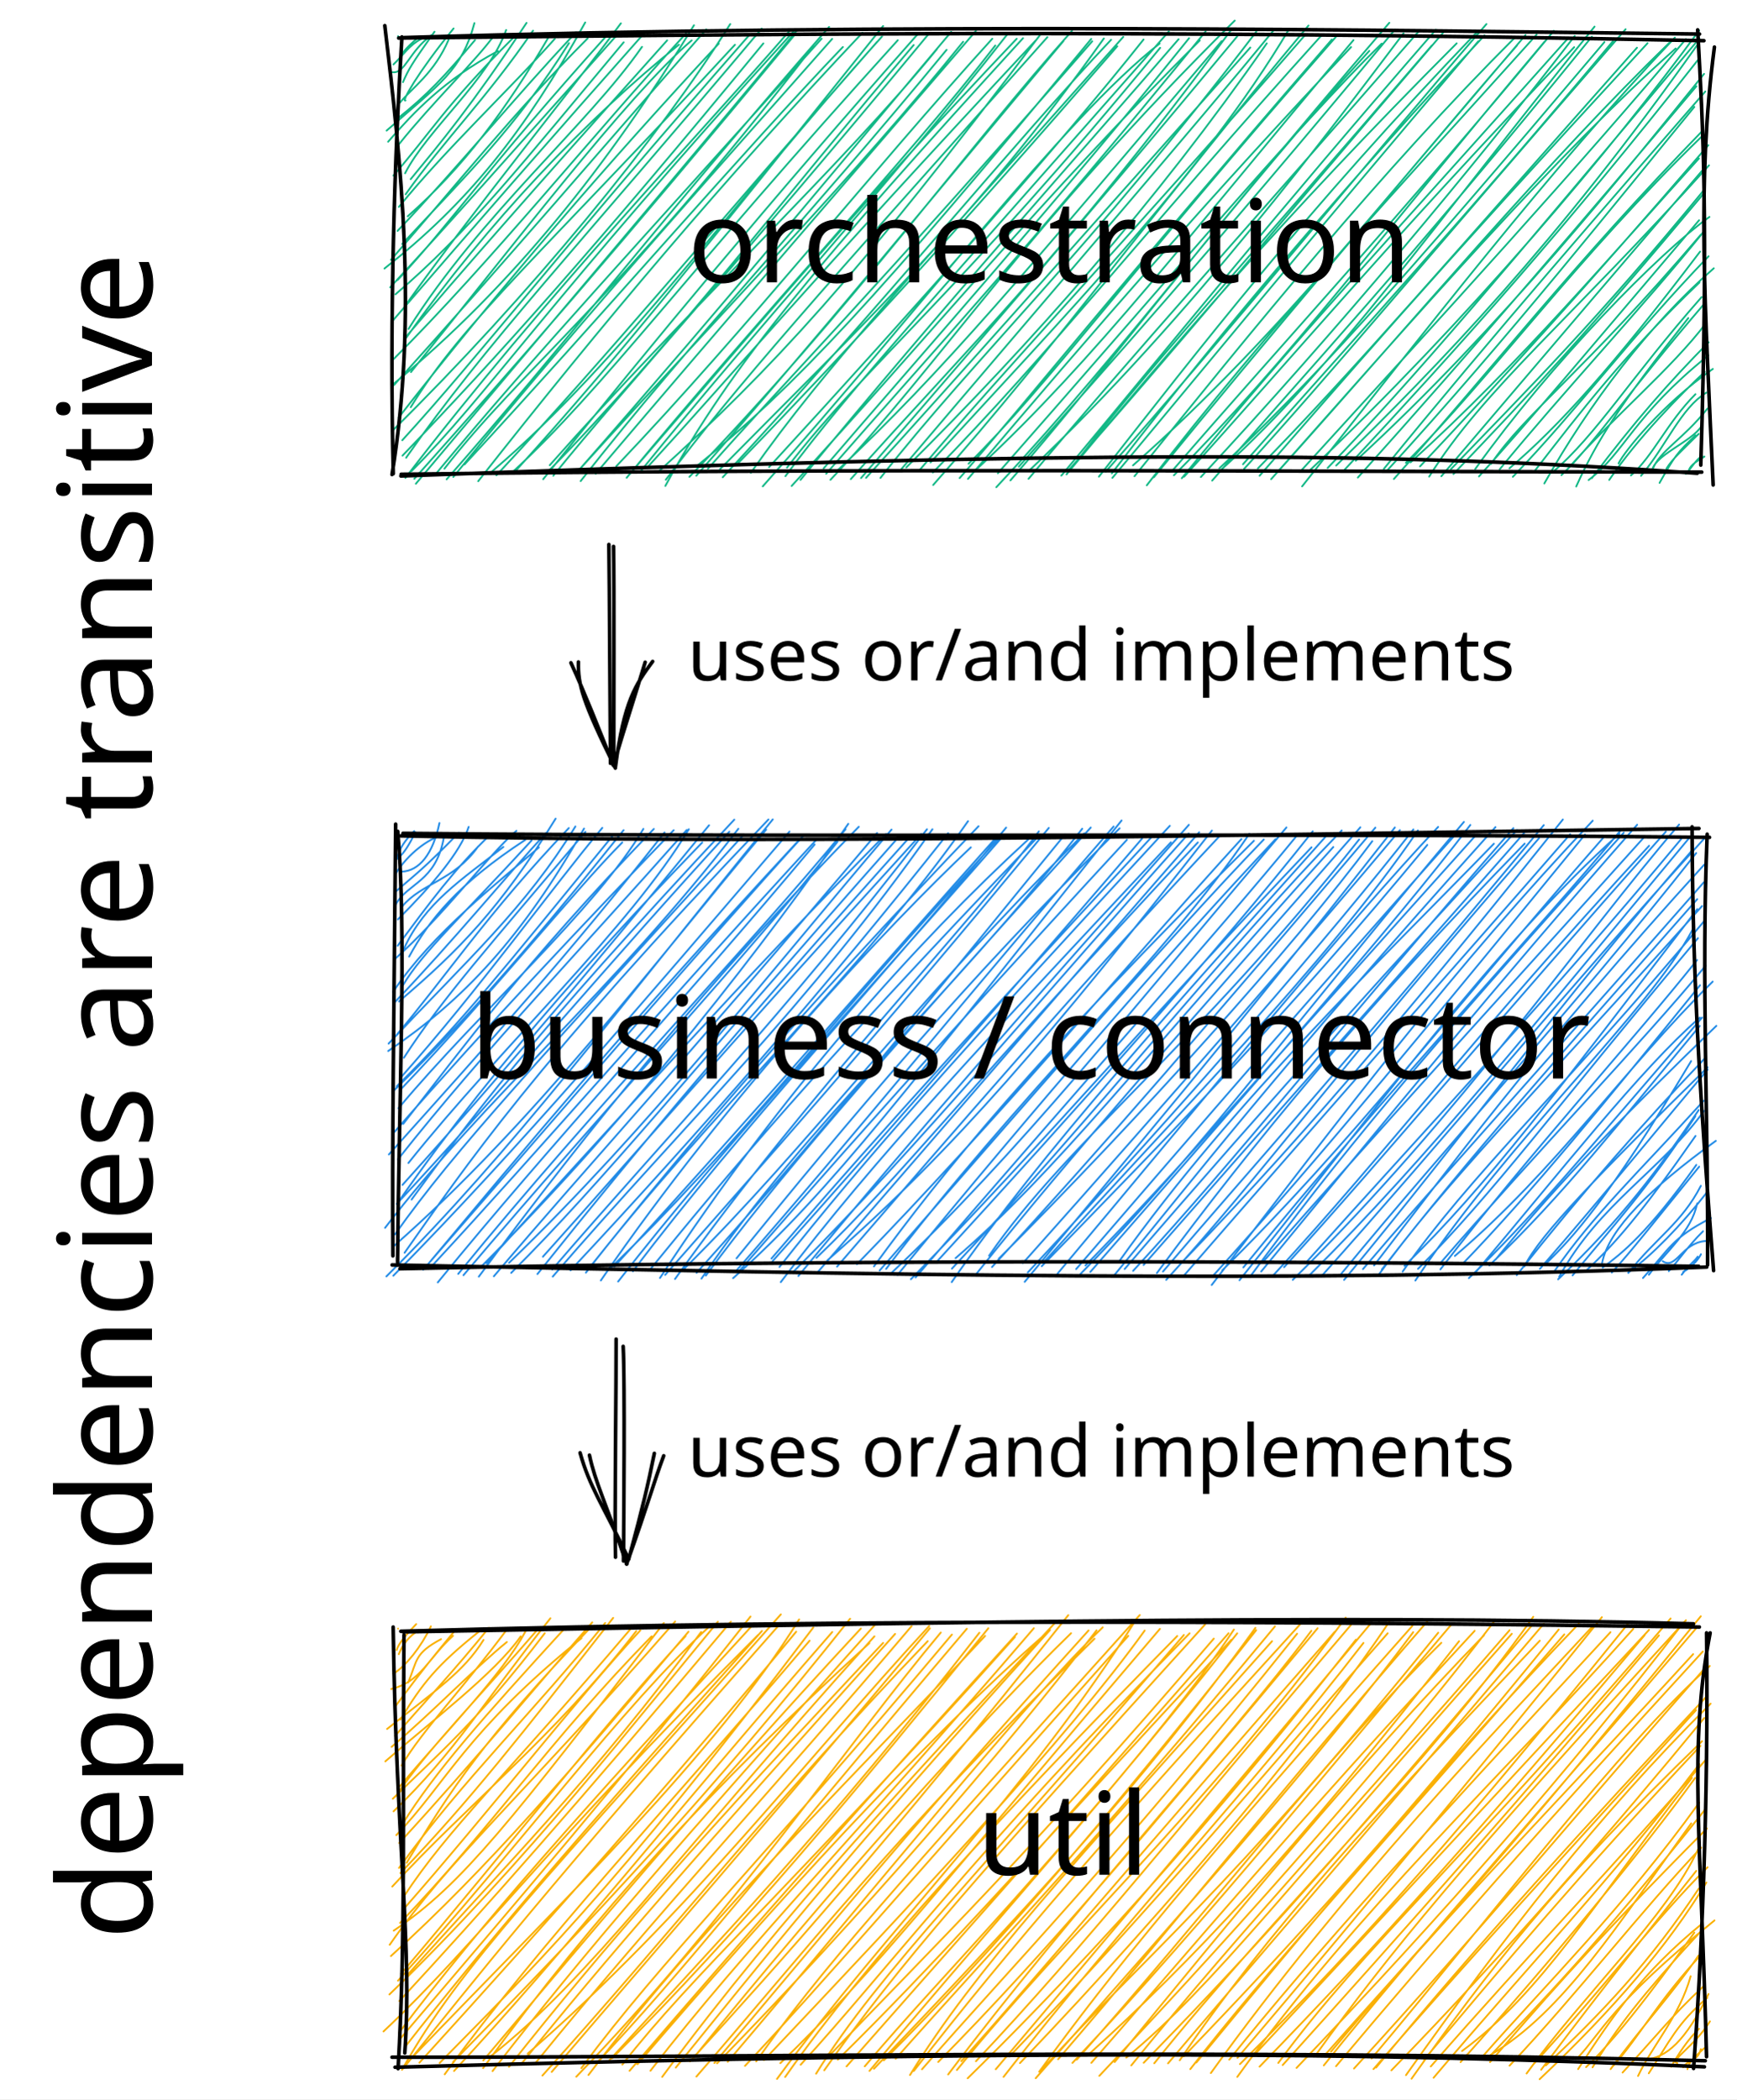
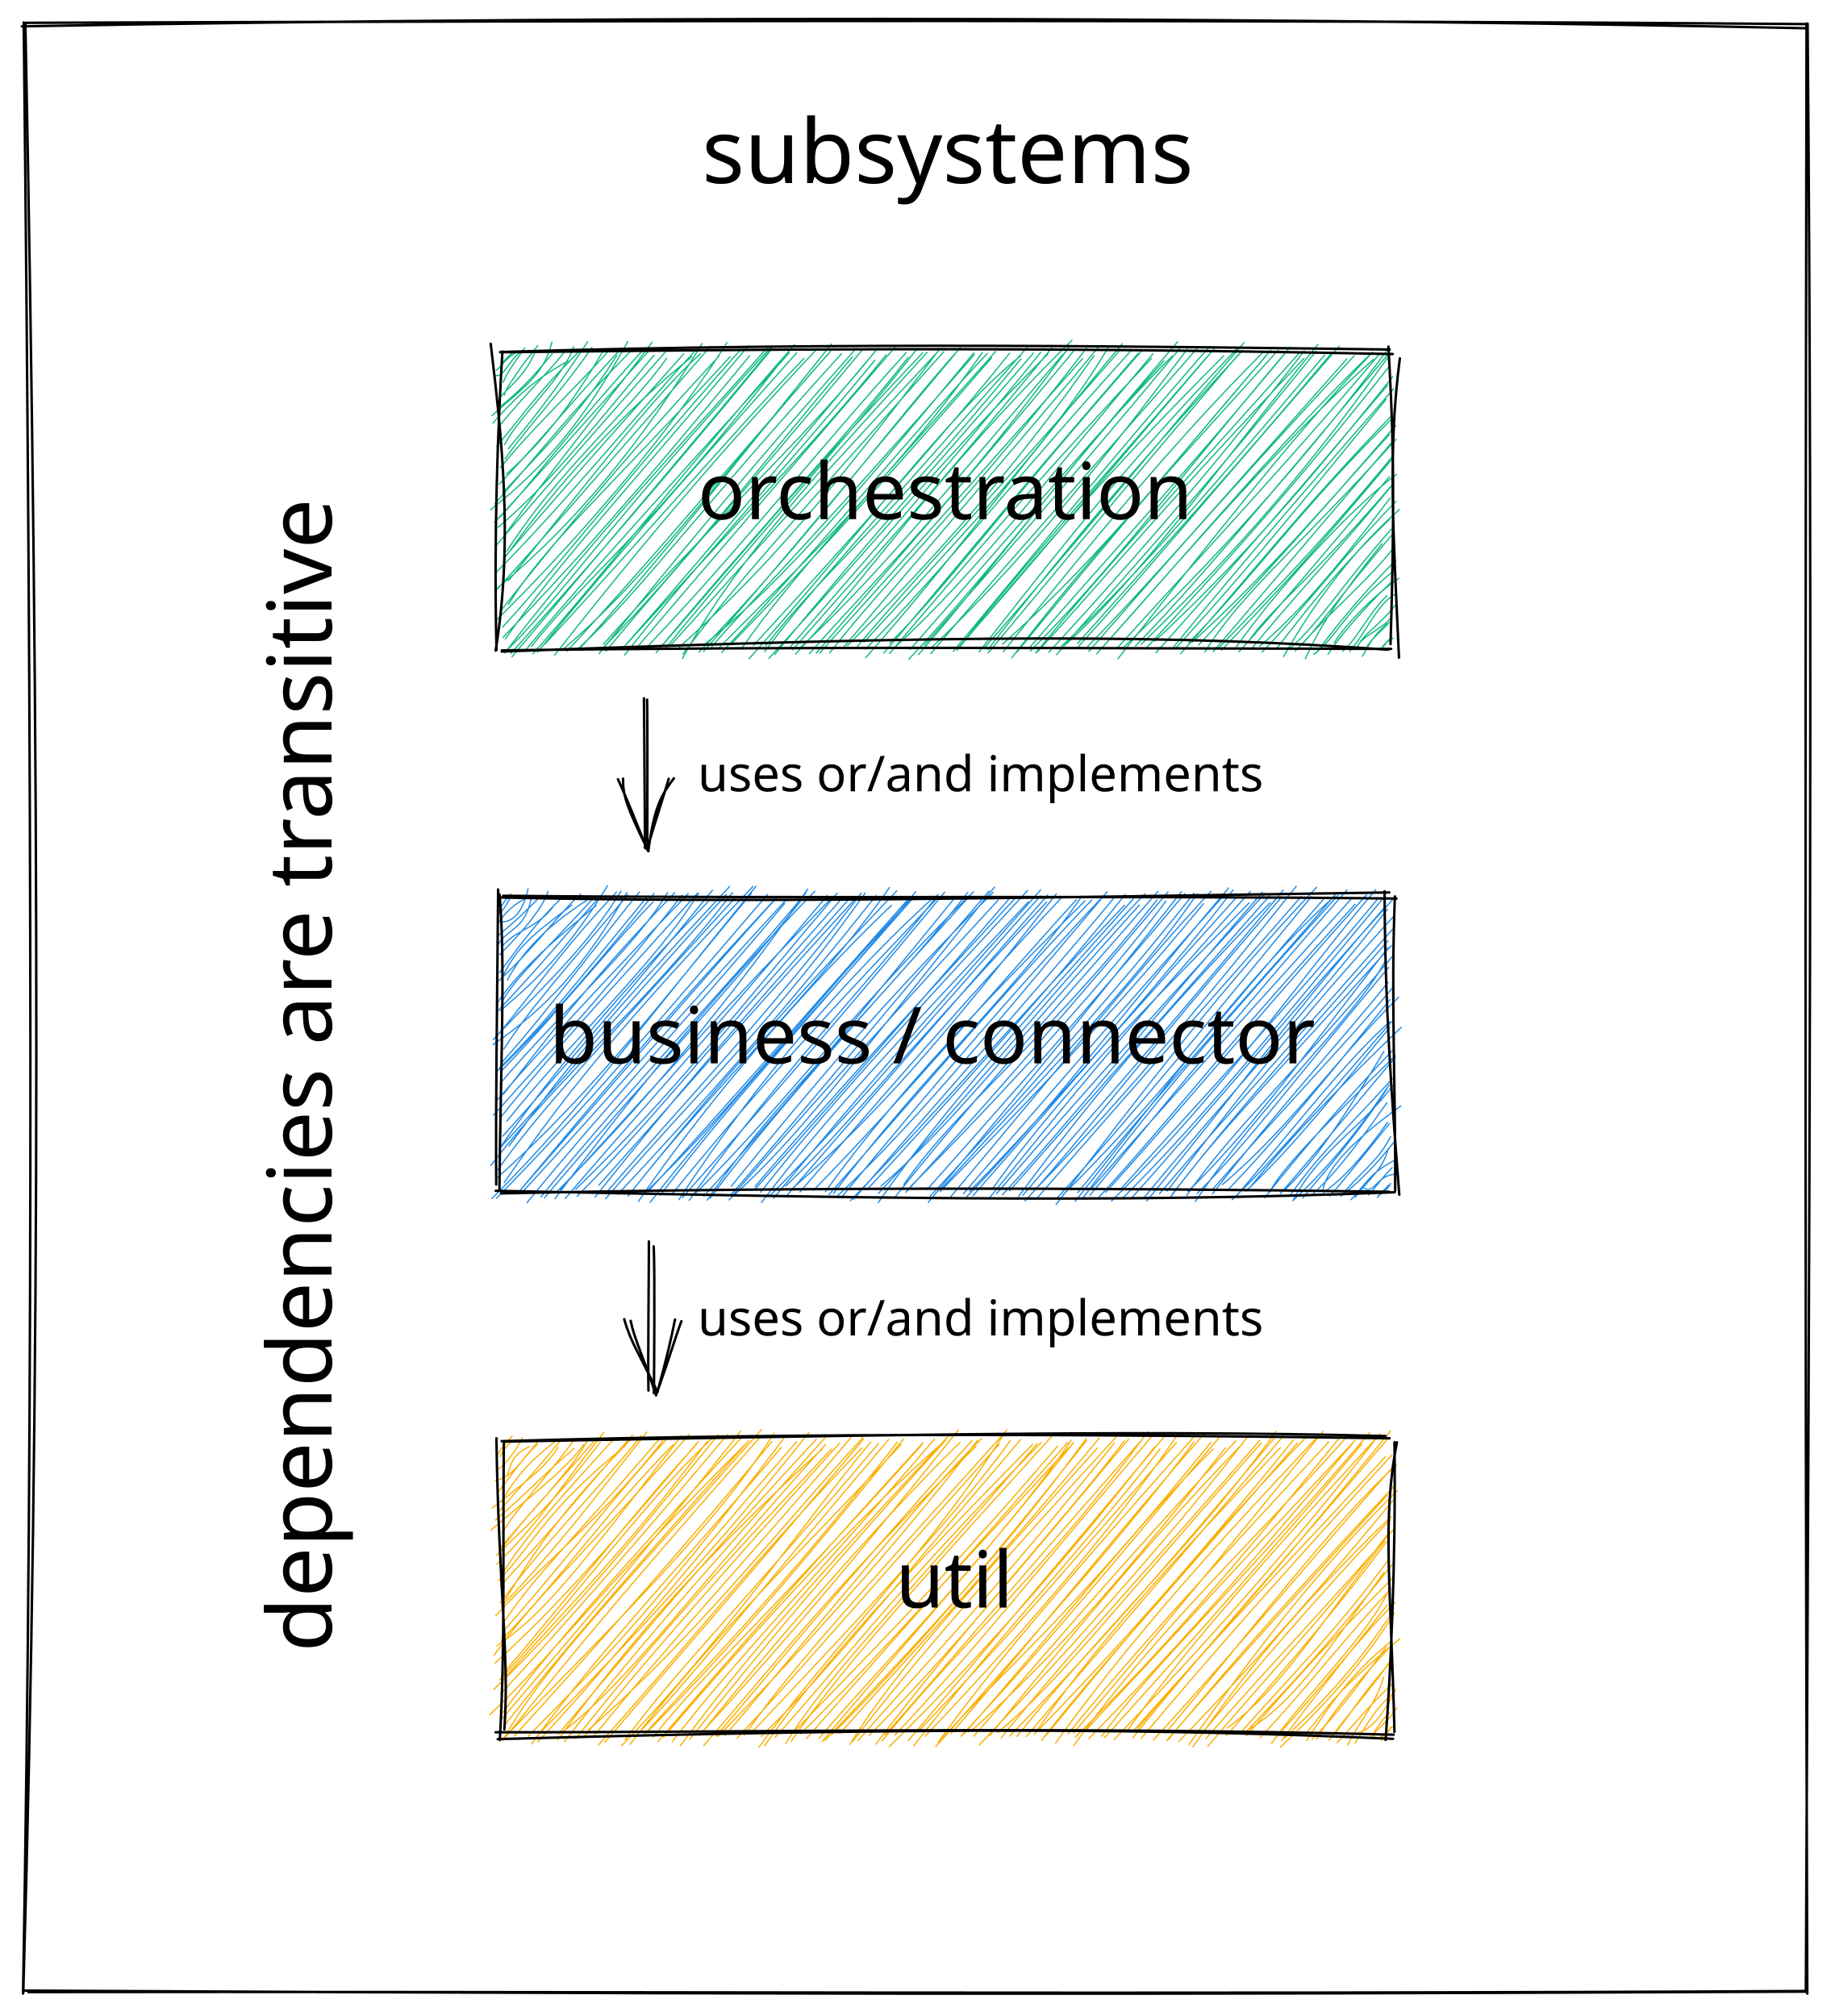
- <svg xmlns="http://www.w3.org/2000/svg" version="1.1" viewBox="0 0 480 580" width="480" height="580">
+ <svg xmlns="http://www.w3.org/2000/svg" version="1.1" viewBox="0 0 740 815" width="740" height="815">
  <defs>
    <style>
      @font-face {
        font-family: "Virgil";
        src: url("https://excalidraw.com/Virgil.woff2");
      }
      @font-face {
        font-family: "Cascadia";
        src: url("https://excalidraw.com/Cascadia.woff2");
      }
    </style>
  </defs>
-   <rect x="0" y="0" width="480" height="580" fill="#ffffff" />
-   <g stroke-linecap="round" transform="translate(110 10) rotate(0 180 60)">
+   <rect x="0" y="0" width="740" height="815" fill="#ffffff" />
+   <g stroke-linecap="round" transform="translate(201.998 141.8884) rotate(0 180 60)">
    <path d="M0 0 C0 0, 0 0, 0 0 M0 0 C0 0, 0 0, 0 0 M-1.28 7.81 C1.46 5.19, 3.04 2.52, 6.4 0.75 M0.38 7.15 C0.79 4.9, 1.54 3.84, 5.51 0.39 M-1.54 9.95 C1.98 10.39, 3.06 4.14, 9.24 -0.28 M1.34 12.7 C2.97 9.05, 3.53 7.99, 10.06 -1.23 M2.03 17.76 C0.85 18.28, 5.2 10.32, 15.34 -2.14 M0.53 18.34 C3.82 14.32, 10.01 10.22, 13.97 0.96 M-3.17 26.09 C11.56 13.17, 17.62 9.42, 21.09 -3.62 M-0.4 22.96 C8.09 16.27, 13.08 10.8, 21.25 1.08 M-2.75 29.16 C4.54 20.79, 12.69 12.13, 27.57 4.11 M0.14 29.99 C9.21 18.58, 22.14 6.15, 26.7 -0.46 M1.93 37.88 C8.1 25.8, 25.06 11.96, 29.86 -1.72 M-1.29 38.51 C8.79 26.96, 12.76 19.51, 31.6 0.66 M3.48 39.51 C11.66 29.56, 20.27 19.3, 35.5 -3.68 M2.08 43.69 C12.69 28.73, 24.54 17.11, 37.29 -1.53 M2.67 49.76 C17.98 36.25, 29.69 20.67, 41.91 -0.28 M0.22 47.17 C13.39 30.98, 31.02 14.53, 43.32 0.71 M1.14 57.41 C18.51 38.73, 32.67 25.14, 47.22 1.92 M-0.16 53.81 C17.2 35.5, 31.92 17.22, 49.16 -1.05 M-3.76 64.19 C19.23 46.16, 35.05 26.38, 51.71 -3.8 M-1.97 61.78 C15.91 41.4, 31.59 21.47, 52.38 0.61 M-2.18 69.39 C16.33 49.3, 26.64 37.52, 60.62 -0.47 M-0.15 67.38 C14.28 52.1, 23.44 37.83, 58.33 -0.92 M2.29 74.01 C21 47.84, 48.34 14.32, 61.57 -3.56 M-0.73 71.32 C19.14 54.55, 34.46 34.98, 62.34 1.69 M2.88 80.89 C22.84 49.27, 52.43 24.52, 67.41 2.94 M-1.88 79.07 C20.65 52.98, 43.39 26.91, 67.4 -0.13 M2.28 83.28 C24.78 51.52, 52.11 22.79, 77.61 2.34 M1.66 83.67 C17.63 65.02, 35.73 44.25, 74.35 1.16 M3.55 92.81 C31.22 58.68, 63.16 16.59, 81.13 1.16 M-1.75 89.74 C26 62.08, 54.45 26.47, 79.56 -0.74 M-1.17 96.01 C31.37 69.22, 58.24 35.52, 81.77 -3.02 M-1.12 96.38 C28.15 63.96, 59.65 27.24, 85.15 -1.87 M3.5 102.5 C17.99 78.85, 39.73 60.15, 93.1 2.36 M0.14 105.38 C28.14 69.6, 57.82 35.18, 88.62 2.05 M-1.67 109.11 C35.98 72.08, 72.33 27.82, 91.79 -3.36 M1.16 111.64 C22.59 88.21, 43.44 60.75, 97.09 -0.35 M2.22 116.47 C23.76 85.59, 49.78 58.07, 100.48 -2.1 M1.22 115.89 C27.13 88.99, 54.11 58.92, 100.95 1.99 M3.69 120.19 C24.19 99.83, 41.86 72.69, 109.21 -1.23 M2.01 122.06 C40.29 72.13, 84.62 25.71, 108.09 -1.37 M4.92 123.65 C40.67 81.12, 79.05 36.22, 110.23 -1.65 M4.48 122.29 C31.9 91.6, 60.27 59.28, 109.54 -0.3 M12.8 119.5 C34.33 91.83, 60.22 73.29, 114.76 2.78 M10.72 120.59 C38.64 87.01, 65.68 58.18, 117.04 0.69 M13.42 122.43 C43.84 87.96, 74.97 47.77, 119.12 -2.57 M15.25 121.8 C53.49 74.85, 93.84 30.41, 119.96 0.74 M18.35 118.34 C55.78 77.96, 95.86 31.2, 122.92 2.99 M22.14 122.96 C56.4 79.42, 90.5 39.01, 128.35 -0.96 M26.04 120.19 C62.73 88.86, 91.72 46.71, 133.74 0.09 M27.17 121.33 C58.82 87.36, 86.27 54.03, 132.38 1.55 M32.67 119.9 C61.37 88.18, 82.69 61.29, 134.04 -2.81 M31.56 120.5 C57.22 96.9, 77.54 67.8, 138.1 1.11 M41.53 120.2 C74.56 86.78, 107.71 43.19, 142.5 2.43 M40.1 122.4 C71.3 83.55, 102.39 46.06, 143.56 -0.51 M41.91 118.54 C78.65 76.96, 123.8 34.54, 148.92 3.57 M42.89 121.44 C64.49 94.78, 92.53 64.69, 146.58 -0.55 M50.45 122.92 C82.01 82.79, 111.97 51.9, 151.59 3.76 M49.47 120.46 C91.04 73.14, 130.18 25.61, 152.85 -1.19 M50.04 119.81 C91.38 74.18, 126.45 38.41, 156.17 1.53 M54.58 120.91 C91.69 77.25, 127.04 36.49, 159.7 -1.48 M63.17 122 C99.7 77.73, 141.05 33.62, 165.05 2.57 M60.3 118.83 C97 80.26, 130.51 37.8, 164.21 0.7 M66.82 120.46 C100.8 78.46, 135.67 41.16, 168.23 -0.33 M65.73 118.96 C94.83 85.35, 125.43 48.6, 170.96 0.71 M73.86 124.26 C92.09 90.64, 116.47 62.07, 172.71 0.55 M69.21 118.77 C90.94 95.12, 112.55 69.26, 176.17 1.21 M71.85 120.42 C103.36 91.79, 126.58 67.03, 177.34 -0.24 M73.99 122.55 C93.51 96.53, 115.39 72.09, 179.44 0.27 M80.52 121.74 C124.2 76.7, 158.91 28.96, 186.22 -1.45 M82.41 121.43 C116.33 83, 147.19 45.05, 183.87 1.35 M82.53 118.79 C109.61 96.86, 131.78 73.19, 191.56 0.75 M85.62 119.52 C106.16 96.19, 130.7 71.55, 191.83 1.41 M88.95 119.65 C127.07 80.96, 159.24 51.07, 195.05 0.62 M89.72 121.87 C132.97 75.28, 171.16 28.31, 197.05 0.98 M94.06 117.89 C123.67 87.31, 152.3 56.37, 198.75 2.79 M97.49 120.63 C118.13 91.19, 144.85 62.73, 200.4 0.21 M100.78 124.38 C143.66 76.39, 183.8 22.85, 210.47 2.02 M102.54 119.05 C143.19 74.82, 183.72 29.03, 206.02 0.91 M107.48 119.2 C129.77 90.38, 154.68 71.41, 210.6 3.22 M107.04 121.57 C125.63 96.48, 149.43 71.08, 213.03 -1.34 M108.77 124.26 C146.81 82.86, 178.19 44.38, 221.56 1.17 M111.2 122.6 C150.72 74.38, 190.3 30.37, 215.7 0.83 M117.61 119.41 C144.69 87.83, 183.81 43.83, 218.6 0.55 M118.31 120.89 C147.45 87.43, 173.35 59.82, 223.18 -1.33 M119.49 122.57 C150.06 90.33, 173.61 52.68, 231.22 -4.31 M121.62 119.79 C150.46 92.79, 172.67 66.17, 227.61 1.35 M125.11 122.38 C157 86.51, 183.82 61.07, 230.05 -1.49 M127.94 122.09 C156.9 88.44, 186.32 54.98, 231.9 0.05 M129.32 122.03 C155.79 92.93, 178.84 66.82, 235.52 3.13 M133.3 122.06 C160.02 88.09, 190.64 59.73, 237.19 -1.26 M140.44 119.16 C175.16 84.63, 209.5 45.94, 240.07 1.98 M139.15 119.54 C179.55 71.92, 221.05 23.96, 241.86 -1.49 M147.15 117.76 C182.22 79.29, 222.26 38.51, 246.28 -2.03 M144.04 119.99 C170.49 88.72, 197.52 60.79, 250.46 -0.09 M147.88 124 C182.56 84.89, 210.04 46.56, 251.6 -2.94 M147.79 120.55 C180.13 87.66, 206.7 53.45, 255.29 -0.32 M157.65 118.12 C179.16 97.01, 201.54 65.82, 259.2 0.16 M155.2 122.09 C176.22 98.04, 194.98 73.83, 258.04 0.93 M157.5 122.32 C192 81.54, 225.83 42.73, 263.37 3.01 M160.25 119.31 C192.81 89.14, 218.59 54.94, 264.03 1.08 M165.32 124.62 C202.15 85.24, 231.8 43.93, 268.4 4.05 M165.75 120.76 C207.76 73.1, 249.01 24.19, 271.83 2.04 M169.22 122.74 C194.55 93.72, 215.93 63.87, 273.94 -3.71 M171.55 118.93 C196.44 90.66, 221.98 62.58, 275.52 -1.85 M174.45 119.98 C219.4 77.46, 258 25.37, 277.87 -0.8 M174.24 122.3 C203.82 86.98, 234.36 53.42, 282.31 -1.63 M184.74 121.07 C207.5 91.32, 227.48 70.26, 285.69 2.55 M183.3 121.41 C211.76 87.31, 242.81 48.73, 286.79 -1.77 M185.17 120.08 C214.22 87.1, 235.8 60.95, 289.38 -1.65 M184.82 120.93 C214.28 85.61, 243.88 50.79, 292.55 1.97 M195.58 120.29 C229.75 81.61, 266.6 36.11, 300.78 -3.36 M193.69 121.69 C221.24 86.6, 250.99 47.93, 298.45 -1.44 M197.41 122.03 C221.4 93.41, 247.44 61.42, 298.5 1.43 M197.25 120.78 C229.52 78.65, 265.47 37.16, 300.22 -0.21 M203.09 118.58 C244.1 82.6, 277.19 39.09, 309.22 2.56 M203.52 121.58 C236.4 80.67, 272.23 36.7, 308.72 0.29 M206.92 124.08 C240.82 79.91, 277.89 40.43, 314.64 -0.44 M208.87 121.87 C241.31 82.12, 274.4 43.45, 311.57 -0.32 M214.41 121.32 C245.98 89.8, 272.11 54.5, 316.81 1.53 M214.18 119.82 C243.29 86.08, 277.03 49.76, 319.4 -1.5 M217.24 121.7 C247.87 87.96, 270.75 60.2, 325.02 3.03 M216.59 122.13 C245.71 86.16, 275.75 54.02, 323.47 0.4 M221.86 121.8 C259.39 81.47, 296.93 36.52, 325.17 -0.06 M224.98 122.79 C250.89 92.78, 277.77 64.38, 329.91 0.13 M227.74 119.53 C259.19 91.19, 285.46 53.1, 330.65 -2.65 M226.96 119.4 C252.14 95.87, 273.99 71.91, 333.37 1.63 M233.5 118.27 C267.1 80.34, 295.61 49.36, 335.72 1.39 M233.82 119.53 C257.98 93.08, 283.33 62.4, 339.23 -1.93 M237.61 119.42 C263.58 93.03, 291.75 60.18, 342.37 3.18 M238.09 121.44 C261.54 94.63, 282.57 69.83, 345.29 1.94 M241.28 122.39 C281.49 77.07, 320.16 32.62, 353.06 3.39 M243.2 120.25 C280.99 78.13, 318.42 33.61, 351.3 1.84 M249.84 124.38 C284.26 80.92, 318.41 36.67, 352.84 0.4 M249.69 119.9 C289.02 76.81, 327.16 35.11, 355.89 0.8 M251.6 120.3 C295.68 78.6, 336.03 30.52, 359.55 -1.59 M256.89 119.29 C280.5 94.99, 305.4 65.26, 359.61 0.62 M259.24 118.63 C288.07 90.33, 319.47 58.24, 359.27 2.1 M261.08 120.32 C294.17 84.77, 322.81 52.78, 359.15 6.65 M264.67 117.29 C305.11 80.21, 339.3 37.13, 360.91 10.41 M265.24 121.94 C296.98 86.58, 328.29 50.02, 358.79 13.83 M272.42 119.55 C300.8 84.6, 337.22 42.84, 361.26 15.27 M273.16 120.19 C307.06 83.18, 337.49 44.72, 358.22 19.54 M278.51 117.86 C301.79 94.57, 325.65 61.29, 360.32 27.66 M275.2 122.34 C301.88 92.54, 325.31 62.31, 360.7 25.9 M279.81 117.74 C310.1 90.39, 336.33 59.26, 359.49 33.79 M282.42 118.86 C304.57 95.31, 326.3 71.6, 362.09 30.11 M284.95 121.68 C300.16 97.38, 323.85 78.42, 362.27 35.68 M288.31 121.58 C318.6 85.98, 347.17 52.57, 360.32 37.21 M291.66 120.97 C313.17 98.45, 328.52 82.1, 361.17 43.04 M290.95 119.63 C311.41 98.4, 331.36 78.51, 361.11 42.22 M297.66 119.62 C318.45 90.45, 348.8 59.53, 362.4 49.93 M298.71 121.63 C312.74 106.18, 327.15 88.91, 359.53 50.85 M302.03 118.19 C311.61 104, 327.48 92.99, 360.03 54.82 M304.43 119.67 C321.84 98.4, 344.34 74.47, 360.9 53.89 M308.08 121.73 C325.47 103.75, 340.68 83.08, 362.16 60.8 M307.13 119.39 C320.84 107.69, 335.52 91.5, 359.81 59.51 M316.77 123.57 C329.37 101.3, 345.72 79.71, 363.6 64.12 M314.15 120.07 C326.52 104.07, 339.08 87.73, 359.64 68.04 M321.5 121.26 C330.38 112.89, 340 98.28, 360.8 74.13 M318.89 120.65 C331.45 109.86, 340.4 94.58, 360.24 72.07 M325.58 124.42 C331.34 111.66, 337.71 101.63, 356.55 77.87 M322.97 119.83 C336.42 104.58, 351.83 91.96, 361.48 79.24 M329.01 122.63 C339.11 114.91, 341.23 105.03, 362.09 88.2 M329.91 122.11 C341.55 106.6, 351.4 95.43, 362.17 84.56 M337.28 118.03 C338.88 114.78, 349.26 101.73, 363.34 91.93 M334.7 122.6 C342.59 110.98, 354.75 98.61, 361.11 92.73 M343.49 121.46 C350.5 113.14, 354.51 102.74, 361.57 98.46 M340.7 121.36 C346.83 116, 350.63 106.85, 358.53 98.91 M346.5 120.6 C346.37 115.97, 357.56 112.18, 360.28 107.61 M346.7 119.7 C348.54 114.62, 355.03 111.48, 361.85 102.88 M348.61 123.42 C352.8 116.03, 353.42 115.12, 358.56 110.28 M350.5 119.49 C352.17 116.73, 355.05 114.27, 359.42 109.87 M356.46 120.66 C356.9 118.74, 358.06 117.92, 361.01 116.14 M355.87 120.94 C357.54 119.18, 358.65 116.99, 360.35 115.99" stroke="#12b886" stroke-width="0.5" fill="none" />
    <path d="M1.7 0.38 C138.85 -3.83, 275.76 -1.61, 359.66 -0.59 M0.16 0.51 C99.4 -0.48, 199.81 -1.99, 360.87 1.24 M363.77 3.01 C358.83 40.56, 361.2 74.57, 363.42 123.99 M359.14 -1.75 C360.66 25.73, 362.08 50.5, 360 118.5 M359.03 120.76 C274.24 114.72, 190.56 114.47, 0.78 121.51 M360.27 120.44 C245.43 120.27, 130.99 119.34, 0.86 121.04 M-1.68 121.11 C5.46 77.52, 0.86 34.98, -3.67 -2.92 M-1.33 120.88 C-2.43 76.62, -0.89 31.91, 1.06 0.2" stroke="#000000" stroke-width="1" fill="none" />
  </g>
-   <g transform="translate(190 50) rotate(0 103.5 20)">
+   <g transform="translate(281.998 181.8884) rotate(0 103.5 20)">
    <text x="0" y="28" font-family="Virgil, Segoe UI Emoji" font-size="31.765px" fill="#000000" text-anchor="start" style="white-space: pre;" direction="ltr">orchestration</text>
  </g>
  <g stroke-linecap="round">
-     <g transform="translate(169.2039 150) rotate(0 -0.2497018 30.66949)">
+     <g transform="translate(261.2019 281.8884) rotate(0 -0.2497018 30.66949)">
      <path d="M0.33 0.97 C0.56 10.98, 0.39 49.93, 0.41 59.59 M-0.95 0.43 C-0.79 10.66, -0.62 51.04, -0.51 60.91" stroke="#000000" stroke-width="1" fill="none" />
    </g>
-     <g transform="translate(169.2039 150) rotate(0 -0.2497018 30.66949)">
+     <g transform="translate(261.2019 281.8884) rotate(0 -0.2497018 30.66949)">
      <path d="M-9.37 32.91 C-9.5 39.09, -8.37 43.57, 0.83 62.17 M-11.44 33.13 C-7.46 41.85, -3.85 51.06, 0.3 61.45" stroke="#000000" stroke-width="1" fill="none" />
    </g>
-     <g transform="translate(169.2039 150) rotate(0 -0.2497018 30.66949)">
+     <g transform="translate(261.2019 281.8884) rotate(0 -0.2497018 30.66949)">
      <path d="M11.15 32.75 C6.55 39.03, 3.21 43.53, 0.83 62.17 M9.08 32.97 C6.41 41.83, 3.37 51.1, 0.3 61.45" stroke="#000000" stroke-width="1" fill="none" />
    </g>
  </g>
-   <g stroke-linecap="round" transform="translate(110 230) rotate(0 180 60)">
+   <g stroke-linecap="round" transform="translate(201.998 361.8884) rotate(0 180 60)">
    <path d="M0 0 C0 0, 0 0, 0 0 M0 0 C0 0, 0 0, 0 0 M-0.27 7.32 C0.18 4.57, 2.07 2, 4.46 -0.37 M0 7.16 C1.76 5.53, 2.87 3.72, 4.79 0 M0.85 10.84 C5.9 10.74, 9.64 5.88, 11.43 -2.6 M-0.68 11.4 C2.87 5.72, 8.6 1.65, 11.93 0.94 M-0.71 19.97 C2.75 13.85, 10.32 13.77, 12.61 1.61 M-0.82 16.47 C4.86 11.54, 6.97 10.18, 16.79 0.08 M1.09 20.51 C6.57 13.88, 15.41 13.43, 22.11 3.89 M-0.04 24.01 C9.21 14.82, 17.24 5.44, 19.51 -1.54 M1.6 32.17 C7.43 19.42, 17.56 13.08, 29.1 4 M-0.14 31.33 C8.7 19.51, 15.42 10.22, 25.49 0.59 M3.05 34.32 C8.52 24.25, 16.52 14.24, 35.12 2.08 M-0.98 35.06 C12.3 23.33, 25.37 5.71, 32.71 -0.45 M-1.4 44.09 C9.29 27.96, 28.5 13.08, 38.91 4.15 M1.38 42.19 C6.74 33.09, 17.91 22.91, 36.9 2.22 M0.26 46.7 C16.88 32.56, 28.31 20.89, 43.53 -3.8 M-1.23 47.24 C15.61 29.68, 30.22 11.65, 40.84 0.21 M-2.62 58.35 C19.34 35.02, 35.33 20.69, 49 -1.65 M-0.41 55.96 C13.02 40.08, 24.66 22.44, 47.18 -1.21 M-2.73 60.4 C18.08 46.32, 34.39 28.93, 51.39 -1.07 M1.61 62.25 C12.36 45.63, 25.51 31.06, 51.78 -0.17 M-0.38 70.15 C17.58 52.49, 28.57 38.47, 59.51 0.67 M0.61 67.88 C22.42 43.39, 42.23 15.72, 56.44 -1.27 M0.47 71.28 C26.56 43.92, 48.51 16.32, 61.96 2.76 M-1.49 71.63 C23.72 47.28, 47.12 18.32, 62.32 -0.63 M0.1 76.22 C22.58 49.36, 54.74 21.15, 67.79 -0.98 M1.42 80.54 C18.14 59.25, 33.93 37.28, 70.67 -0.96 M-2.54 88.98 C25.66 57.53, 47.05 33.89, 73.64 0 M-1.67 83.52 C25.48 52.39, 53.06 23.36, 76.17 -0.62 M2.85 91.35 C28.52 59.17, 64.15 26.15, 80.35 -0.89 M-0.07 90.37 C24.34 59.56, 49.63 33.39, 79.77 -0.68 M0.34 101.72 C27.87 62.22, 62.33 25.2, 84.07 2.76 M1.21 97.4 C34.3 60.7, 63.89 24.96, 85.94 -1.98 M3.73 101.44 C19.9 79.47, 34.56 58.83, 92.91 -3.53 M-0.38 102.65 C29.2 70.97, 58.85 35.32, 91.55 -0.21 M-3.6 109.26 C23.89 73.35, 59.18 44.25, 94.04 -1.02 M-0.87 111.08 C16.06 87.21, 37.89 64.07, 95.13 1.03 M1.8 116.14 C18.62 92.28, 37.26 64.42, 102.36 -3.58 M-1.12 114.25 C37.33 80.41, 69.17 38.2, 101.72 -0.78 M-3.23 122.68 C31.89 87.73, 59.26 50.54, 103.55 -3.6 M-1.32 122.49 C33.93 86.7, 65.85 49.11, 108.17 -0.24 M9.21 118.17 C35.21 87.19, 60.58 56.31, 110.78 2.13 M6.92 120.84 C46.36 75.53, 85.98 29.44, 111.92 1 M10.97 124.34 C42.43 85.74, 77.6 48.17, 115.12 3.33 M9.56 119.57 C40.19 86.51, 69.52 52.08, 115.71 1.89 M18.07 122.34 C58.84 74.17, 96.95 33.73, 121.46 2.55 M16.61 121.99 C55.23 74.69, 96.57 32.1, 123.66 -0.87 M22.7 120.24 C66.22 76.72, 102.72 28.94, 124.42 -2.38 M22.31 122.74 C53.09 81.23, 86.88 39.77, 127.32 -1.57 M24.4 119.05 C62.01 77.93, 95.29 40.62, 134.84 0.46 M26.47 122.64 C53.35 90.97, 76.81 65.98, 132.38 0.16 M30.66 118.93 C69.48 81.41, 100.79 40.91, 136.36 -0.78 M31.25 121.71 C57.59 95.42, 77.65 69.8, 137.45 2.27 M40.02 117.24 C66.13 88.17, 85.43 65.36, 144.58 0.44 M38.51 122.03 C66.96 86.4, 95.24 52.71, 141.41 1.26 M42.74 122.73 C79.34 80.3, 113.34 47.93, 147.67 -0.88 M42.6 120.76 C74.65 83.49, 106.79 50.39, 146.17 -0.88 M51.9 121.64 C85.47 78.18, 128.6 38.32, 157.51 -3.11 M47.66 121 C82.97 83.28, 118.93 42.05, 152.02 0.21 M56.03 123.8 C91.14 72.63, 135.83 25.32, 158.29 4.12 M52.47 120.79 C79.55 86.85, 110.28 50.64, 160.42 -1.72 M58.23 120.8 C93.65 86.79, 117.41 54.52, 165.66 2.03 M59.73 119.98 C99.5 76.63, 134.55 35.73, 165.34 1.34 M60.81 124.1 C89.98 86.63, 120.81 54.14, 167.33 0.84 M64.89 121.26 C95.33 80.9, 131.92 42.83, 168.05 -1.34 M72.38 123.11 C105.83 71.97, 143.48 30.06, 174.22 1.88 M69.46 121 C91.64 93.82, 113.57 67.43, 176.45 1.62 M76.53 123.4 C113.14 71.9, 158.69 24.88, 177.09 -0.29 M73.8 122.27 C100.41 91.92, 129.51 59.73, 179.84 -1.25 M78.9 120.74 C114.15 85.82, 139.43 50.31, 189.62 0.27 M82.48 121.69 C121.51 78.43, 156.88 33.95, 184.29 0.58 M83.84 123.29 C113.53 79.48, 151.83 46.69, 189.07 -1.02 M85.04 122.46 C104.77 95.99, 127.57 69.16, 191.43 -1.36 M93.53 117.68 C124.82 79.14, 156.46 41.39, 199.41 -1.14 M93.34 121.24 C127.24 82.62, 157.26 44.91, 197.75 -1.64 M92.58 123.17 C120.22 98.56, 140.46 70.96, 199.94 -3.3 M94.36 121.11 C133.39 76.33, 174.19 31.43, 201.42 2.03 M103.19 117.74 C121.18 96.72, 147.91 66.4, 208.39 1.11 M103.49 118.48 C142.15 75.17, 182.01 29.29, 205.61 1.69 M105.76 124.25 C131.38 90.38, 162.2 57.7, 213.57 2.73 M105.4 120.07 C129.07 90.11, 153.43 62.83, 213.28 -1.83 M109.35 121.29 C143.52 87.15, 180.79 42.11, 218.5 0.29 M110.63 122.56 C144.44 81.48, 177.4 44.38, 218.54 -2.1 M115.61 117.55 C138.89 95.31, 157.12 70.9, 221.02 2.77 M115.72 121.79 C154.56 77.1, 190.88 34.81, 221.4 -0.05 M118.63 118.25 C154.28 87.04, 179.6 57.11, 224.91 -0.51 M121.32 119.97 C154 82.12, 188.17 42.42, 227.14 0.89 M131.51 119.92 C150.54 93.82, 175.48 62.95, 236.52 2.3 M126.8 119.31 C165.4 79.75, 202.09 35.7, 233.07 1.82 M134.86 120.62 C170.31 73.75, 212.29 34.34, 235.27 0.37 M133.09 121.04 C172.54 75.87, 213.1 28.99, 239.25 1.95 M136.05 122 C171.16 89, 202.3 49.52, 245.51 -1.38 M138 122.27 C177.31 74.39, 213.37 32.73, 242.5 1.85 M141.72 123.46 C178.39 86.01, 210.02 48.64, 252.44 4.11 M143.01 122.97 C186.48 72.42, 226.51 27.63, 248.58 0.65 M153 124.25 C177.85 88.32, 215.17 47.31, 256.6 0.86 M148.61 118.9 C187.6 76.42, 225.73 33.76, 252.78 -0.31 M154.07 117.63 C181.99 93.54, 203.6 64.81, 258.46 4.02 M153.06 120.53 C191.81 79.07, 229.52 31.5, 260.78 -0.54 M163.33 116.95 C185.04 85.51, 219.74 59.77, 265.59 1.95 M159.79 122.01 C187.6 87.16, 213.85 58.08, 265.93 -1.42 M165.97 117.81 C204.06 79.82, 247.52 31.64, 269.23 2.41 M164.13 120.09 C194.93 86.69, 224.23 52.64, 270.08 -1.33 M173.17 124.18 C203.62 87.36, 227.38 59.87, 275.47 -1.37 M172.66 119.03 C212.37 74.55, 252.24 28.71, 276.87 -0.64 M178.66 118.51 C213.31 79.92, 256.57 36.5, 281.84 -0.55 M174.01 121.61 C217.21 75.26, 258.57 27.34, 280.59 -0.83 M177.88 119.85 C214.32 82.45, 245.08 51.05, 284.43 3.45 M182.19 121.98 C223.2 73.12, 262.23 25.17, 287.43 -1.53 M188.57 122.02 C223.74 86.14, 252.78 46.24, 294.55 -2.91 M187.39 120.66 C221.74 80.82, 253.58 43.91, 292.34 0.43 M189.96 119.66 C216.64 92.37, 238.83 66.36, 297.83 0.79 M191.3 121.45 C234.76 71.6, 274.71 26.35, 296.33 -2.07 M199.32 118.46 C230.91 74.11, 273.3 33.58, 302.84 3.11 M197.9 122.38 C219.58 96.17, 242.14 66.46, 303.27 -1.47 M203.13 121.15 C233.11 88.6, 257.42 57.15, 308.22 -1.18 M200.79 120.64 C241.27 73.46, 279.67 31.32, 309.21 -0.64 M209.7 121.76 C236.53 85.52, 267.41 48.08, 311.34 3.09 M206.03 119.52 C242.68 77.76, 281.34 34.1, 311.21 0.13 M212.28 123.64 C237.53 96, 260.16 64.84, 315.35 1.54 M211.38 121.34 C236.18 92.24, 259.51 66.8, 316.62 -2.02 M217.71 117.67 C253.04 81.09, 286.62 40.61, 321.89 -3.57 M217.2 122.42 C254.62 79.32, 293.82 35.13, 323.91 0.5 M224.85 125.05 C261.58 77.19, 292.24 36.81, 330.15 -3.25 M225.04 122.71 C255.84 88.68, 286.28 51.57, 328 0.6 M232.53 123.73 C268.53 78.77, 304.11 30.06, 337.52 0.35 M227.75 121.01 C262.54 86.93, 291.12 49.28, 333.03 1.49 M235.42 122.81 C258.83 91.11, 282.25 62.44, 338.72 0.07 M233.6 120.2 C272.8 72, 314.87 27.26, 337.71 -0.39 M238.52 121.33 C271.96 80.67, 303.47 42.04, 342.42 -2.12 M238.9 118.82 C270.73 82.48, 302.8 47.55, 344.12 1.56 M241.79 122.47 C273.95 87.52, 296.36 57.21, 345.72 3.69 M244.85 120.14 C273.49 88.72, 301.8 54.23, 350.36 -0.23 M247.25 123.64 C294.13 77.48, 327.08 29.07, 354.01 -2.17 M250.8 118.98 C284.82 81.07, 318.15 45.66, 354.65 1.74 M251.61 122.61 C285.68 88.7, 313.08 54, 356.95 1.35 M255.11 122.71 C288.8 85.14, 321.92 44.64, 361.43 1.16 M261.44 123.65 C295.67 82.38, 321.04 46.97, 357.62 4.92 M260.47 122.18 C292.28 83.49, 323.52 50.33, 358.74 5.7 M269.72 119.64 C289.26 94.35, 314.94 59.38, 360.94 8.91 M266.65 120.66 C285.83 98.08, 303.9 78.59, 360.83 13.79 M271.03 122.17 C288.92 97.46, 311.09 75.4, 360.36 20.34 M271.88 120.75 C296.15 89.45, 322.08 60.46, 359.02 18.44 M278.13 119.75 C300.51 98.18, 320.54 71.21, 359.04 21.19 M277.61 121.36 C296.23 94.74, 321.37 71.75, 361.06 24.36 M281.13 123.82 C307.82 83.78, 345.51 49.8, 357.75 26.83 M281.87 120.59 C302.66 99.77, 319.04 77.18, 359.22 29.22 M288.07 118.97 C314.56 88.36, 343.51 58.41, 361.32 36.85 M288.05 120.74 C313.26 88.02, 341.22 57.55, 358.98 35.25 M292.05 117.02 C320.32 92.95, 338.68 65.42, 363.29 41.23 M294.22 119.18 C313.75 98.93, 333.17 75.04, 359.79 42.23 M295.91 123.16 C312.4 107.53, 327.74 89.04, 360.36 51.16 M297.94 121.35 C320.82 94.31, 343.55 65.17, 359.75 51.16 M303.29 118.03 C320.9 96.38, 341.53 75.4, 364.31 53.44 M301.58 119.63 C322.3 99.93, 337.22 80.48, 359.72 53.47 M311.26 119.94 C315.41 111.27, 332.2 94.09, 361.9 64.9 M309.14 122.33 C327.59 99.07, 344.55 79.77, 361.38 62.16 M317.5 118.89 C324.47 112.01, 334.13 101.97, 357.34 63.17 M315.54 120.6 C333.69 99.75, 350.08 79.43, 361.91 65.54 M320.88 122.78 C332.21 102.31, 348.9 93.53, 360.9 76.94 M319.45 121.4 C330.31 105.6, 343.12 93.64, 360.8 74.14 M320.58 123.48 C337.57 107.53, 349.02 92.2, 359.42 76.71 M324.58 122.39 C334.7 110, 345.65 98.12, 358.51 78.41 M332.73 118.97 C334.58 109.53, 346.26 98.16, 364.16 85.22 M328.53 120.9 C335.95 113.99, 343.53 105.41, 358.55 83.86 M332.9 120.23 C338.02 116.49, 345.39 110.65, 358.77 91.87 M335.42 121.61 C340.96 115.55, 346.22 108.74, 359.56 92.35 M339.97 121.58 C346.37 117.02, 354.58 108.57, 361.68 99.48 M339.98 121.73 C347.54 112.09, 354.7 107.99, 360.02 97.65 M344.03 123.12 C351.49 114.88, 351.92 112.15, 362.81 106.56 M345.67 122.22 C350.38 115.73, 357.33 110.52, 359.02 102.5 M349.48 118.49 C353.24 120.96, 354.61 113.4, 361.38 112.89 M351.15 121.22 C353.52 118.75, 356.41 114.34, 360.63 110.2 M354.73 122.21 C356.98 119.14, 358.16 118.69, 359.14 117.22 M355.13 121.45 C358.16 119.76, 359.68 117.33, 360.05 116.55" stroke="#228be6" stroke-width="0.5" fill="none" />
    <path d="M1.35 0.25 C121.85 1.44, 240.53 0.06, 362.42 1.36 M0.76 0.95 C101.91 3.16, 203.17 1.21, 359.5 -1.1 M357.6 -1.55 C357.72 44.59, 360.43 81.43, 363.54 121.07 M361.77 0.49 C360.1 40.61, 362.12 79.61, 361.88 119.51 M361.65 120.1 C245.62 124.71, 133.36 122.14, -1.65 119.51 M359.45 119.9 C236.7 118.16, 116.46 118.09, 0.52 120.56 M-1.44 117 C-1.69 86.91, -1.17 52.27, -0.67 -2.29 M-0.14 118.77 C0.22 73.29, 2.39 27.25, -0.1 -0.3" stroke="#000000" stroke-width="1" fill="none" />
  </g>
-   <g transform="translate(130 270) rotate(0 159 20)">
+   <g transform="translate(221.998 401.8884) rotate(0 159 20)">
    <text x="0" y="28" font-family="Virgil, Segoe UI Emoji" font-size="31.765px" fill="#000000" text-anchor="start" style="white-space: pre;" direction="ltr">business / connector</text>
  </g>
-   <g stroke-linecap="round" transform="translate(110 450) rotate(0 180 60)">
+   <g stroke-linecap="round" transform="translate(201.998 581.8884) rotate(0 180 60)">
    <path d="M0 0 C0 0, 0 0, 0 0 M0 0 C0 0, 0 0, 0 0 M-0.41 5.92 C0.14 4.12, 2.08 1.81, 5 -1.24 M0.19 7.06 C1.43 4.09, 2.76 2.49, 5.62 0.41 M2.8 14.87 C5.35 8.78, 4.43 6.9, 11.88 2.91 M-1.32 12.46 C2.02 10.5, 6.44 4.97, 9.06 -0.63 M-0.77 21.47 C7.57 10.34, 10.01 7.39, 15.41 0.9 M-1.9 16.69 C6.35 14.71, 8.35 8.15, 15.18 1.98 M-3.04 27.73 C10.22 17.13, 18.11 12, 23.6 3.13 M0.67 25.12 C6.6 15.23, 10.77 10.07, 22.24 0.91 M-1.79 32.67 C9.54 23.08, 21.3 10.81, 30.06 3.7 M-0.82 29.62 C7 20.66, 15.41 11.73, 25.08 -0.23 M-3.53 36.68 C8.75 25.94, 27 12.15, 33.87 2.15 M0.97 37.82 C6.92 27.81, 17.03 17.73, 30.22 0.03 M-0.64 46.31 C7.48 34.14, 22.91 18.4, 38.66 0.11 M0.55 43.51 C13.68 27.83, 28.84 12.61, 35.15 0.87 M-1.26 50.49 C15.77 34.07, 23.16 20.95, 42.09 -2.86 M-1.46 47.01 C10.26 35.42, 21.92 25.76, 40.52 1.28 M-0.5 57.06 C13 43.14, 18.89 28.23, 50.68 2.65 M1.25 53.93 C10.32 39.46, 23.23 24.89, 45.84 0.16 M2.36 64.7 C14.48 44.46, 23.88 30.31, 53.17 -0.28 M0.31 59.24 C20.8 37.01, 39.62 14.11, 53.65 -1.72 M0.64 67.54 C19.67 47.72, 33.94 29.54, 59.44 -2.97 M0.26 66.12 C17.68 42, 38.03 22.41, 57.22 -1.55 M-1.61 71.27 C19.46 48.28, 42.97 30.16, 65.82 0.68 M1.47 74.19 C14.17 54.88, 28.5 42.16, 64.73 -0.47 M0.55 81.31 C25.53 55.39, 42.08 30.62, 70.05 2.14 M1.13 77.95 C24.93 50.91, 49.79 18.93, 66.94 0.48 M-2.32 87.35 C14.06 63.81, 32.87 47.92, 76.57 -1.97 M-1.21 83.45 C17.89 70.63, 31.28 53.04, 73.44 -1.55 M0.84 95.34 C31.42 59.35, 57.91 25.28, 79.45 2.07 M-1.98 90.47 C25.4 65.57, 47.13 39.85, 80.25 0.85 M2.28 96.02 C27.7 67.55, 54.57 40.67, 83.74 0.93 M-0.02 97.27 C33.31 60.57, 62.06 21.31, 86.07 -0.63 M-2.4 101.08 C34.82 65.24, 67.61 23.08, 88.37 -1.91 M0.35 102.89 C23.76 77.63, 49.89 48.09, 91.97 -1.91 M-4.03 111.3 C22.1 86.66, 40.27 60.87, 99.49 1.75 M0.33 111.54 C23.07 81.37, 50.11 51.16, 97.53 -0.49 M0.74 113.14 C30.32 78.32, 64.16 38.98, 97.38 -3.33 M2.13 115.31 C23.15 88.46, 47.12 60.29, 100.56 0.64 M1.07 121.89 C17.53 92.66, 39.23 71.03, 105.78 -3.94 M1.38 121.57 C20.43 97.92, 41.51 70.97, 105.28 -0.98 M3.86 118.52 C45.42 75.29, 88.16 34.13, 110.83 -2.55 M5.88 119.94 C40.46 81.92, 76.48 41.43, 110.02 0.84 M12.88 123.14 C40.09 85.68, 73.57 50.62, 113.73 3.33 M11.48 120.01 C34.51 96.52, 59.34 72.95, 114.74 -0.31 M15.19 119.74 C53.73 80.42, 87.41 44.5, 124.92 -2.74 M15.46 122.23 C47.02 88.17, 73.97 53.71, 119.99 0.93 M23.49 121.44 C54.67 78.55, 86.74 43.59, 130.24 4.01 M23.54 119.31 C53.1 84.28, 84.96 46.18, 127.9 -0.03 M25.46 118.25 C53.34 96.37, 75.4 64.41, 131.64 2.13 M26.1 122.26 C51.53 89.26, 76.78 60.31, 131.69 -0.93 M30.64 121.07 C56.55 88.22, 85.74 55.23, 134.05 3.94 M33.88 120.49 C57.14 91.48, 82.94 62.05, 137.36 1.46 M35.82 117.42 C80.21 79.02, 113.28 35.39, 146.78 -0.73 M38.17 119.78 C70.48 79.91, 104.09 43.91, 141.9 -0.68 M39.89 123.48 C74.82 84.88, 101.6 50.16, 146.37 3.45 M42.45 122.48 C73.14 86.59, 99.07 57.12, 146.97 -0.08 M49.24 123.81 C91.52 80.11, 124.3 31.7, 149.98 1.08 M50.65 121.43 C72.8 91.5, 99.32 65.69, 153.05 1.64 M52.61 123.33 C86.18 79.16, 130.58 36.1, 162.23 2.01 M54.77 120.13 C77.34 96.58, 100.85 66.39, 157.18 0.03 M58.49 119.14 C87.38 87.48, 118.03 55.98, 160.65 1.13 M59.12 118.74 C94.76 83.26, 127.44 43.81, 163.12 -0.1 M61.98 120.45 C81.29 95.59, 107.04 73.21, 170.47 2.31 M63.96 122.18 C97.77 82.74, 130.11 46.44, 171.03 1.36 M66.16 120.36 C103.63 76.65, 145.59 30.69, 178.05 2.21 M69.74 122.16 C96.06 88, 127.64 56.01, 175.7 -0.12 M72.98 123.86 C106.58 78.37, 143.69 39.25, 181.73 -1.79 M76.74 121.29 C99.37 93.47, 121.57 64.9, 180.17 0.39 M80.64 119.58 C106.07 91.82, 134.47 59.94, 185.22 -3.73 M81.28 119.06 C120.57 70.39, 161.52 25.04, 185.98 1.27 M82.44 123.77 C111.33 90.61, 136.25 58.02, 192.47 2.78 M87.41 120.01 C111.83 91.33, 138.25 58.67, 190.82 0.5 M88.16 120.1 C127.04 80.4, 166.53 34.88, 193.04 0.46 M91.09 119.69 C131.6 72.1, 172.88 20.61, 194.73 -0.35 M98.96 119.58 C116.55 94.52, 134.75 74.31, 204.98 -3.76 M95.87 120.81 C117.78 97.57, 140.06 71.31, 201.8 2 M104.72 124.41 C135.17 82.83, 174.33 44.71, 204.19 -2.89 M101.12 119.22 C142.77 75.18, 185.11 30.13, 206.33 0.53 M106.97 123.88 C130.09 90.97, 164.18 54.16, 215.33 2.03 M105.63 120.06 C130.78 95.97, 152.39 68.13, 210.54 0.07 M115.53 122.96 C132.8 95.05, 162.12 66.08, 217.16 1.75 M111.25 120.49 C134.99 94.56, 157.76 63.4, 218.74 1.3 M118.72 118.44 C147.38 88.5, 174.78 61.91, 225.43 2.76 M117.77 122.04 C138.29 92.85, 159.53 68.81, 223.03 -1.16 M121.52 119.08 C148.88 92.13, 166.67 71.7, 230.26 3.09 M123.94 120.95 C149.19 92.23, 175.24 63.08, 229.51 1.28 M130.27 122.21 C167.19 77.87, 211.18 30.24, 230.99 0.25 M128.97 120.93 C152.22 93.41, 179.72 67.31, 231.9 1.3 M131.52 121.6 C172.48 78.59, 205.11 43.76, 236.94 -0.22 M134.25 119.27 C164.83 88.73, 196.52 51.91, 237.14 0.43 M141.47 123.34 C159.56 94.02, 184.93 66.92, 241.53 3.47 M137.51 118.83 C164.07 88.83, 192.8 59.22, 242.33 -0.62 M144.79 121.75 C168.51 94.44, 197.99 64.53, 248.45 1.4 M142.52 122.22 C169.28 87.83, 196.06 57.03, 249.7 -1.64 M152.02 123.18 C186.49 77.43, 229.64 30.97, 252.39 0.6 M149.27 119.73 C179.26 89.32, 205.04 58.71, 254.12 -0.11 M154.43 121.96 C185.66 83.38, 221.1 52.26, 261.89 -3.04 M155.66 119.5 C177.63 94.95, 202.35 65.24, 258.85 0.87 M157.41 124.23 C205.6 77.07, 244.19 29.1, 264.72 3.03 M159.7 119.53 C190.13 87.34, 216.64 53.7, 263.66 -1.41 M167.33 123.85 C199.59 82.23, 236.69 43, 266.79 3.94 M165.18 121.74 C191 91.1, 217.3 60.26, 268.55 -1.12 M168.94 118.22 C210 75.56, 243.04 35.67, 273.48 1.29 M171.86 120.04 C215.79 74.16, 255.07 26.5, 273.93 -1.91 M176.21 124.22 C216.79 78.27, 254.77 35.58, 280.54 0.98 M177.18 122.43 C197.59 94.35, 218.67 68.62, 280.31 -0.77 M177.73 122.04 C204.55 92.2, 230.01 72.33, 287.45 1.12 M182.41 118.98 C216.28 79.61, 249.75 37.75, 284.49 -2.05 M187.58 119.07 C222.26 80.18, 257.15 34.75, 288.31 3.91 M186.37 119.99 C224.78 79.17, 260.64 34.5, 291.25 -1.33 M190.7 117.77 C219.77 91.49, 245.72 64.07, 293.21 3.47 M191.59 119.97 C219.55 88.02, 244.51 57.86, 297.52 0.6 M193.79 123.57 C235.01 79.92, 276.55 32.8, 303.1 -2.24 M198.03 119.75 C229.72 80.82, 265.94 36.9, 300.09 1.85 M202.62 120.69 C233.61 82.37, 266.83 47.09, 307.16 0.44 M201.24 118.53 C225.98 98.14, 245.61 71.31, 307.78 1.42 M208.98 120.09 C242.85 77.82, 283.88 38.97, 313.71 -3.26 M206.06 119.95 C230.38 94.98, 255.39 68.5, 313.13 -0.66 M216.02 119.26 C239.86 84.09, 270.94 50.32, 315.52 3.34 M212.79 120.11 C233.72 95.33, 253.6 72.74, 316.62 -1.34 M217.12 118.17 C248.3 85.84, 276.6 54.57, 320.75 0.24 M218.93 121.71 C240.84 93.5, 268.63 63.54, 322.29 1.59 M220.62 119.87 C253.6 79.78, 289.8 36.53, 326.3 -1.35 M224.62 122.79 C261.24 71.84, 304.61 26.89, 329.99 -0.51 M231.98 118.58 C267.84 76.42, 309.49 25.61, 332.67 -3.15 M229.71 119.08 C253.68 89.24, 281.09 59.2, 335.05 0.98 M231.92 123.86 C265.09 77.75, 304.8 41.12, 341.35 0.07 M232.66 120.32 C267.02 86.13, 295.44 53.7, 340.44 -2.02 M237.15 117.22 C266.5 85.88, 294.77 54.89, 345.7 0.35 M238.08 121.02 C270.41 87.85, 299.89 54.79, 344.5 1.79 M243.25 120 C266.94 87.8, 295.72 62.81, 351.66 -2.8 M244.46 120.59 C278.42 83, 311.6 45.41, 348.44 1.87 M254.02 117.22 C273.26 90.53, 293.97 65.12, 355.9 -2.32 M248.3 121.37 C288.87 78.88, 323.74 39.14, 355.33 -1.8 M256.41 117.5 C278.55 92.41, 299.69 70.79, 360 -3.41 M255.83 120.68 C283.33 86.32, 316.7 49.24, 359.04 -0.46 M257.82 116.88 C288.4 80.41, 321.11 47.25, 357.89 7.05 M259.21 120.9 C287.8 86.84, 315.49 55.45, 360.56 6.33 M269.03 118.76 C302.13 79.47, 338.41 31.68, 362.49 10.32 M264.18 121.54 C299.97 82.52, 332.6 43.05, 361.41 10.62 M269.56 121.7 C295.35 92, 323.64 61.2, 358.69 22.53 M270.28 121.27 C298.21 87.33, 328.21 54.52, 361.41 18.95 M278.54 123.37 C305.84 84.88, 331.44 51.79, 362.72 20.73 M274.51 122.04 C307.39 88.21, 336.55 54.44, 360.95 24.71 M280.08 124.35 C300.97 94.87, 319.9 70.24, 360.36 31.1 M283.54 119.07 C305.95 92.48, 325.97 68.45, 359.91 32.4 M286.17 124.09 C311.62 93.98, 336.16 68.27, 359.59 37.45 M285.39 120.97 C311.86 90.58, 337.6 63.91, 361.19 36.44 M294.03 116.7 C316.12 100.52, 330.88 75.28, 357.54 41.23 M293.62 119.77 C319.47 90.89, 344.11 60.99, 358.45 41.26 M300.99 118.88 C315.43 103.57, 330.72 88.3, 361.16 50.03 M299.01 119.01 C316.9 98.56, 338.4 77.44, 359.58 48.07 M301.88 117.79 C322.24 105.69, 336.87 81.91, 357.36 53.81 M301.76 119.77 C314.53 105.2, 326.9 90.2, 361.69 55.22 M311.87 122.91 C327.43 101.28, 350.98 79.14, 359.25 60.96 M307.16 120.75 C325.57 101.25, 343.83 77.61, 360.11 60.51 M315.89 121.88 C335.24 96.23, 346.87 81.94, 358.75 66.93 M313.78 120.34 C331.77 100.91, 347.93 79.67, 361.87 65.93 M315.47 124.49 C336.2 104.85, 350.92 87.57, 361.55 70.16 M317.19 120.68 C332.68 106.2, 346.44 91.54, 359.43 71.83 M326.15 118.4 C332.38 111.83, 335.12 103.89, 363.79 80.62 M326.11 121.7 C335.97 106.55, 343.76 95.13, 360.19 81.65 M328.31 121.15 C338.44 111.65, 353.14 90.98, 358.21 84 M330.09 121.21 C336.77 110.37, 343.36 101.72, 359.43 84.27 M335.91 120.7 C343.21 112.52, 348.03 103.02, 360.35 89.82 M335.08 121.71 C343.41 110.31, 352.59 100.37, 359.37 90.32 M342.67 123.6 C346.7 115.05, 354.14 107.09, 357.2 96.04 M338.39 122.65 C347.04 113.37, 351.99 106.94, 360.59 98.96 M344.19 119.09 C350.48 118.86, 355.94 113.7, 362.14 100.95 M345.63 122.86 C351.26 114.28, 353.48 108.99, 361.79 102.02 M353.52 120.05 C351.16 119.48, 358.3 115.39, 362.53 108.51 M351.83 121.08 C353.48 117.97, 356.69 113.15, 359.52 110.56 M355.12 121.2 C356.92 118.71, 359.13 119.55, 360.02 116.2 M356.32 121.73 C356.65 119.63, 358.32 118.34, 360.98 115.91" stroke="#fab005" stroke-width="0.5" fill="none" />
    <path d="M1.38 0.9 C127.13 -1.23, 255.62 -4.13, 357.97 -1.33 M0.76 0.73 C128.54 -2.98, 258.35 -1.86, 359.61 -0.44 M362.59 1.18 C356.51 32.33, 360.14 58.59, 361.59 118.28 M361.6 1.17 C362.19 48.51, 360.1 93.54, 358.01 121.52 M361.25 119.39 C227.22 115.89, 96.6 118.55, -1.68 118.41 M361.01 121.07 C268.6 116.95, 175.85 116.32, -0.84 121.18 M1.85 117.24 C3.95 87.63, -0.49 60.19, -1.36 -0.44 M0 121.57 C2.14 84.73, 1.18 50.68, 1.63 1.81" stroke="#000000" stroke-width="1" fill="none" />
  </g>
-   <g transform="translate(270 490) rotate(0 24 20)">
+   <g transform="translate(361.998 621.8884) rotate(0 24 20)">
    <text x="0" y="28" font-family="Virgil, Segoe UI Emoji" font-size="31.765px" fill="#000000" text-anchor="start" style="white-space: pre;" direction="ltr">util</text>
  </g>
  <g stroke-linecap="round">
-     <g transform="translate(170.7272 371.162) rotate(0 0.5106299 29.49906)">
+     <g transform="translate(262.7252 503.0503) rotate(0 0.5106299 29.49906)">
      <path d="M-0.47 -1.16 C-0.42 8.7, -0.93 48.93, -0.64 59.1 M1.48 0.84 C1.98 10.84, 1.64 50.12, 1.56 60.16" stroke="#000000" stroke-width="1" fill="none" />
    </g>
-     <g transform="translate(170.7272 371.162) rotate(0 0.5106299 29.49906)">
+     <g transform="translate(262.7252 503.0503) rotate(0 0.5106299 29.49906)">
      <path d="M-10.43 30.26 C-7.81 39.66, -4.35 44.23, 3.01 59.61 M-7.84 30.91 C-6.29 38.31, -3.41 43.78, 2.44 60.98" stroke="#000000" stroke-width="1" fill="none" />
    </g>
-     <g transform="translate(170.7272 371.162) rotate(0 0.5106299 29.49906)">
+     <g transform="translate(262.7252 503.0503) rotate(0 0.5106299 29.49906)">
      <path d="M10.09 30.41 C8.2 39.7, 7.14 44.24, 3.01 59.61 M12.68 31.07 C9.95 38.34, 8.57 43.78, 2.44 60.98" stroke="#000000" stroke-width="1" fill="none" />
    </g>
  </g>
-   <g transform="translate(190 170) rotate(0 113 12.5)">
+   <g transform="translate(281.998 301.8884) rotate(0 113 12.5)">
    <text x="0" y="18" font-family="Virgil, Segoe UI Emoji" font-size="20px" fill="#000000" text-anchor="start" style="white-space: pre;" direction="ltr">uses or/and implements</text>
  </g>
-   <g transform="translate(190 390) rotate(0 113 12.5)">
+   <g transform="translate(281.998 521.8884) rotate(0 113 12.5)">
    <text x="0" y="18" font-family="Virgil, Segoe UI Emoji" font-size="20px" fill="#000000" text-anchor="start" style="white-space: pre;" direction="ltr">uses or/and implements</text>
  </g>
-   <g transform="translate(-210.5 270.5) rotate(270 243 22.5)">
+   <g transform="translate(-118.502 402.3884) rotate(270 243 22.5)">
    <text x="0" y="32" font-family="Virgil, Segoe UI Emoji" font-size="36px" fill="#000000" text-anchor="start" style="white-space: pre;" direction="ltr">dependencies are transitive</text>
  </g>
+   <g stroke-linecap="round" transform="translate(10 10) rotate(0 360 397.5)">
+     <path d="M-1.17 0.65 C269.58 -4.33, 539.65 -2.41, 719.81 1.42 M0.43 -0.78 C250.94 -1.65, 503.39 -2.06, 719.87 -0.26 M720.13 -0.49 C719.7 241.6, 719.38 483.98, 720.43 795.97 M720.57 -0.4 C722.7 246.08, 721.26 492.19, 719.86 795.17 M720.4 794.89 C463.64 796.37, 206.33 794.99, 1.48 795.33 M719.74 795.15 C555.96 795.77, 392.24 796.85, -0.51 794.73 M-0.68 795.93 C3.6 549.44, 2.86 300.12, -0.42 -0.92 M-0.59 795.63 C6.49 547.43, 6.11 299.32, 0.26 -0.53" stroke="#000000" stroke-width="1" fill="none" />
+   </g>
+   <g transform="translate(283.6667 42) rotate(0 98.5 22.5)">
+     <text x="0" y="32" font-family="Virgil, Segoe UI Emoji" font-size="36px" fill="#000000" text-anchor="start" style="white-space: pre;" direction="ltr">subsystems</text>
+   </g>
</svg>
